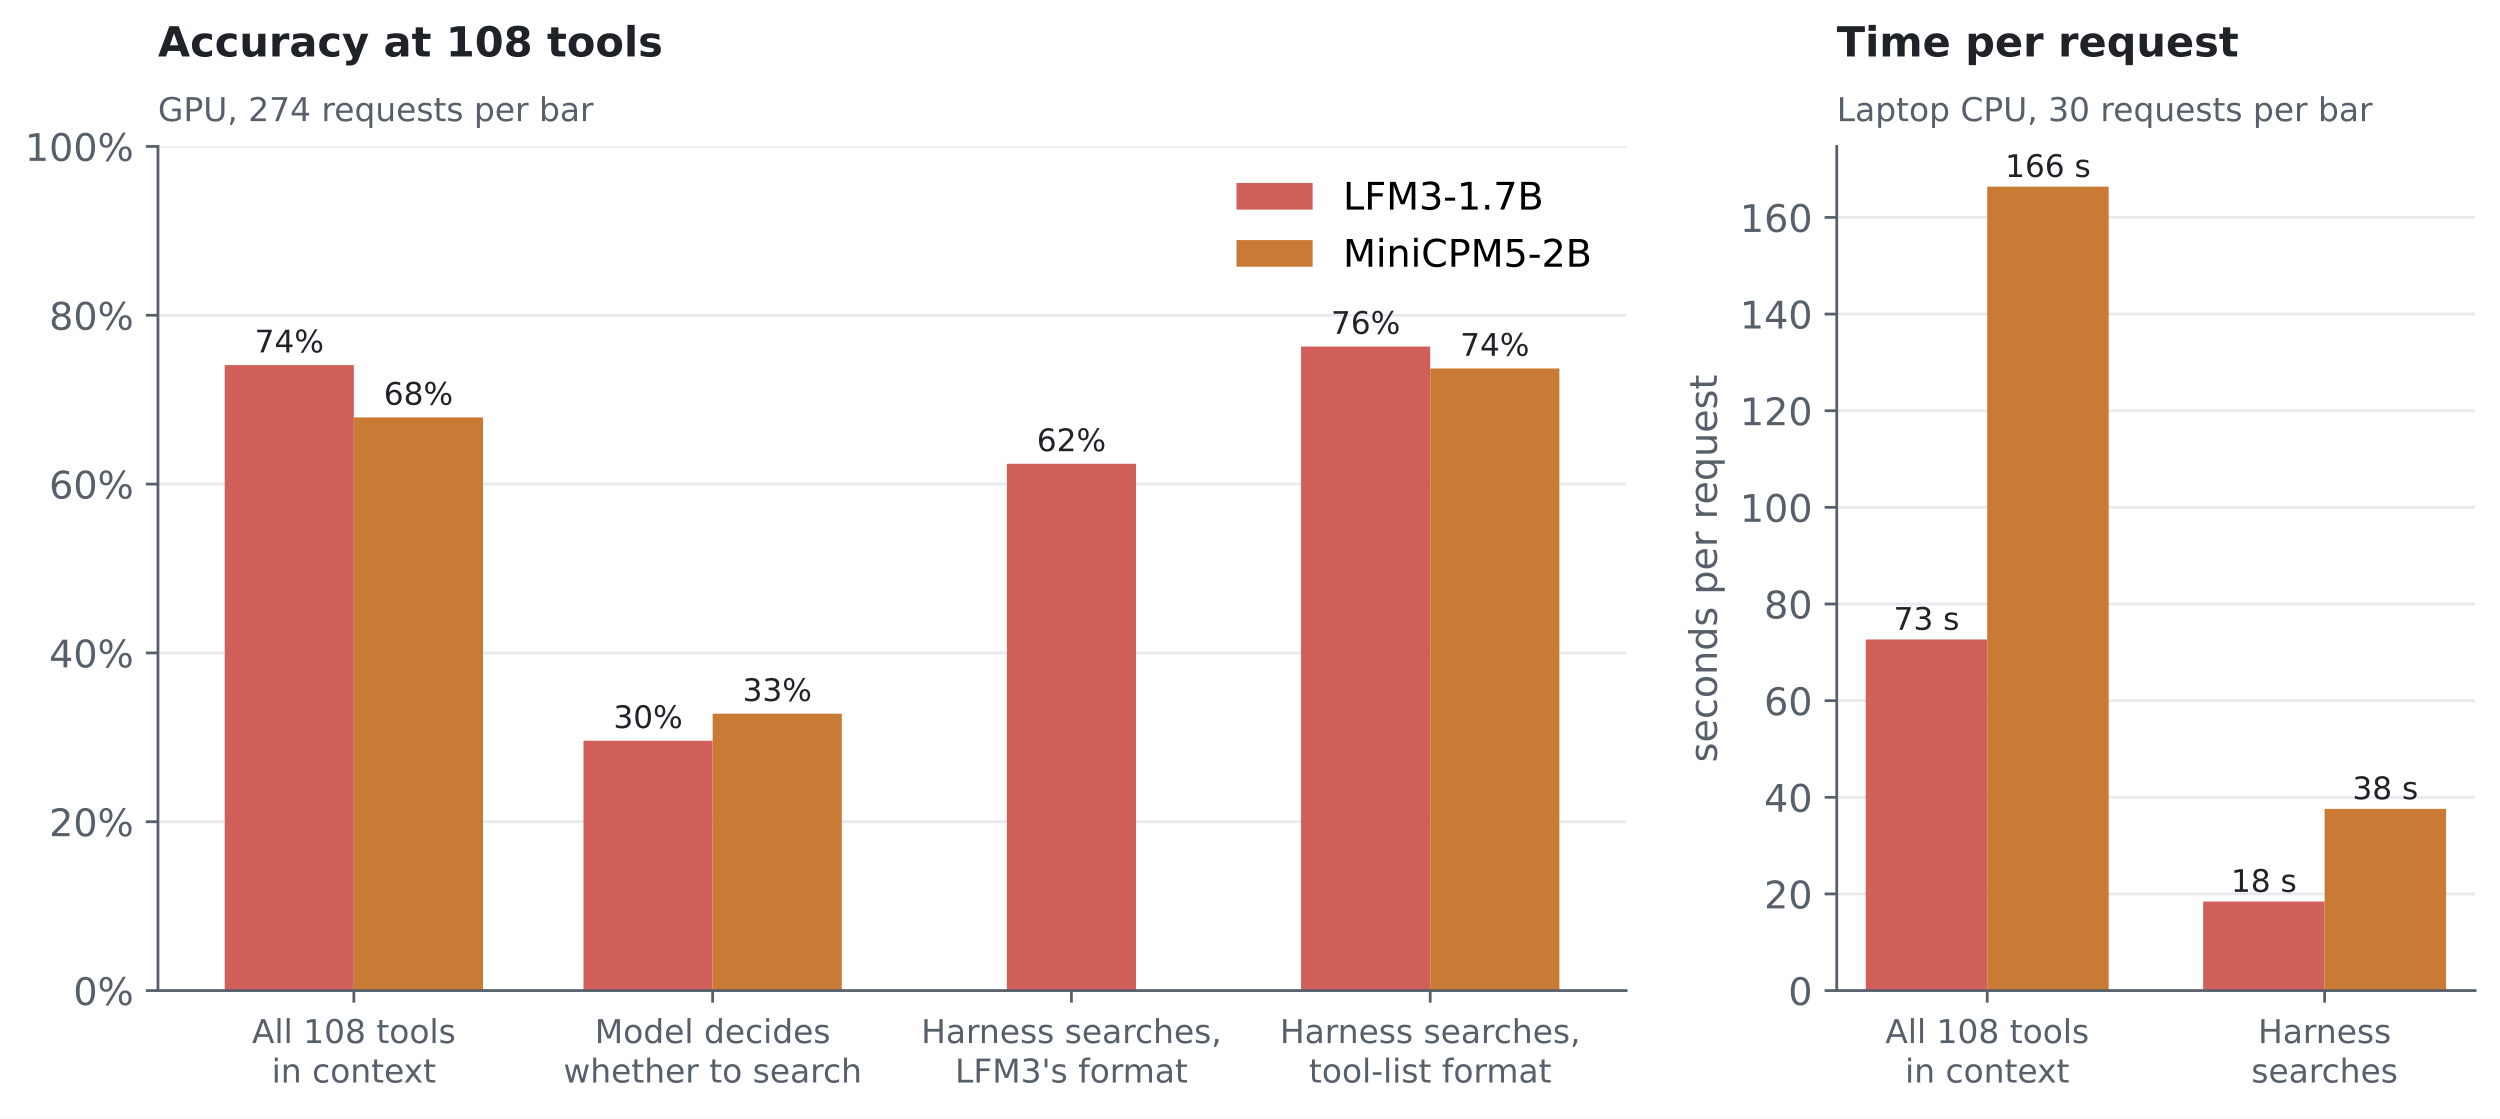
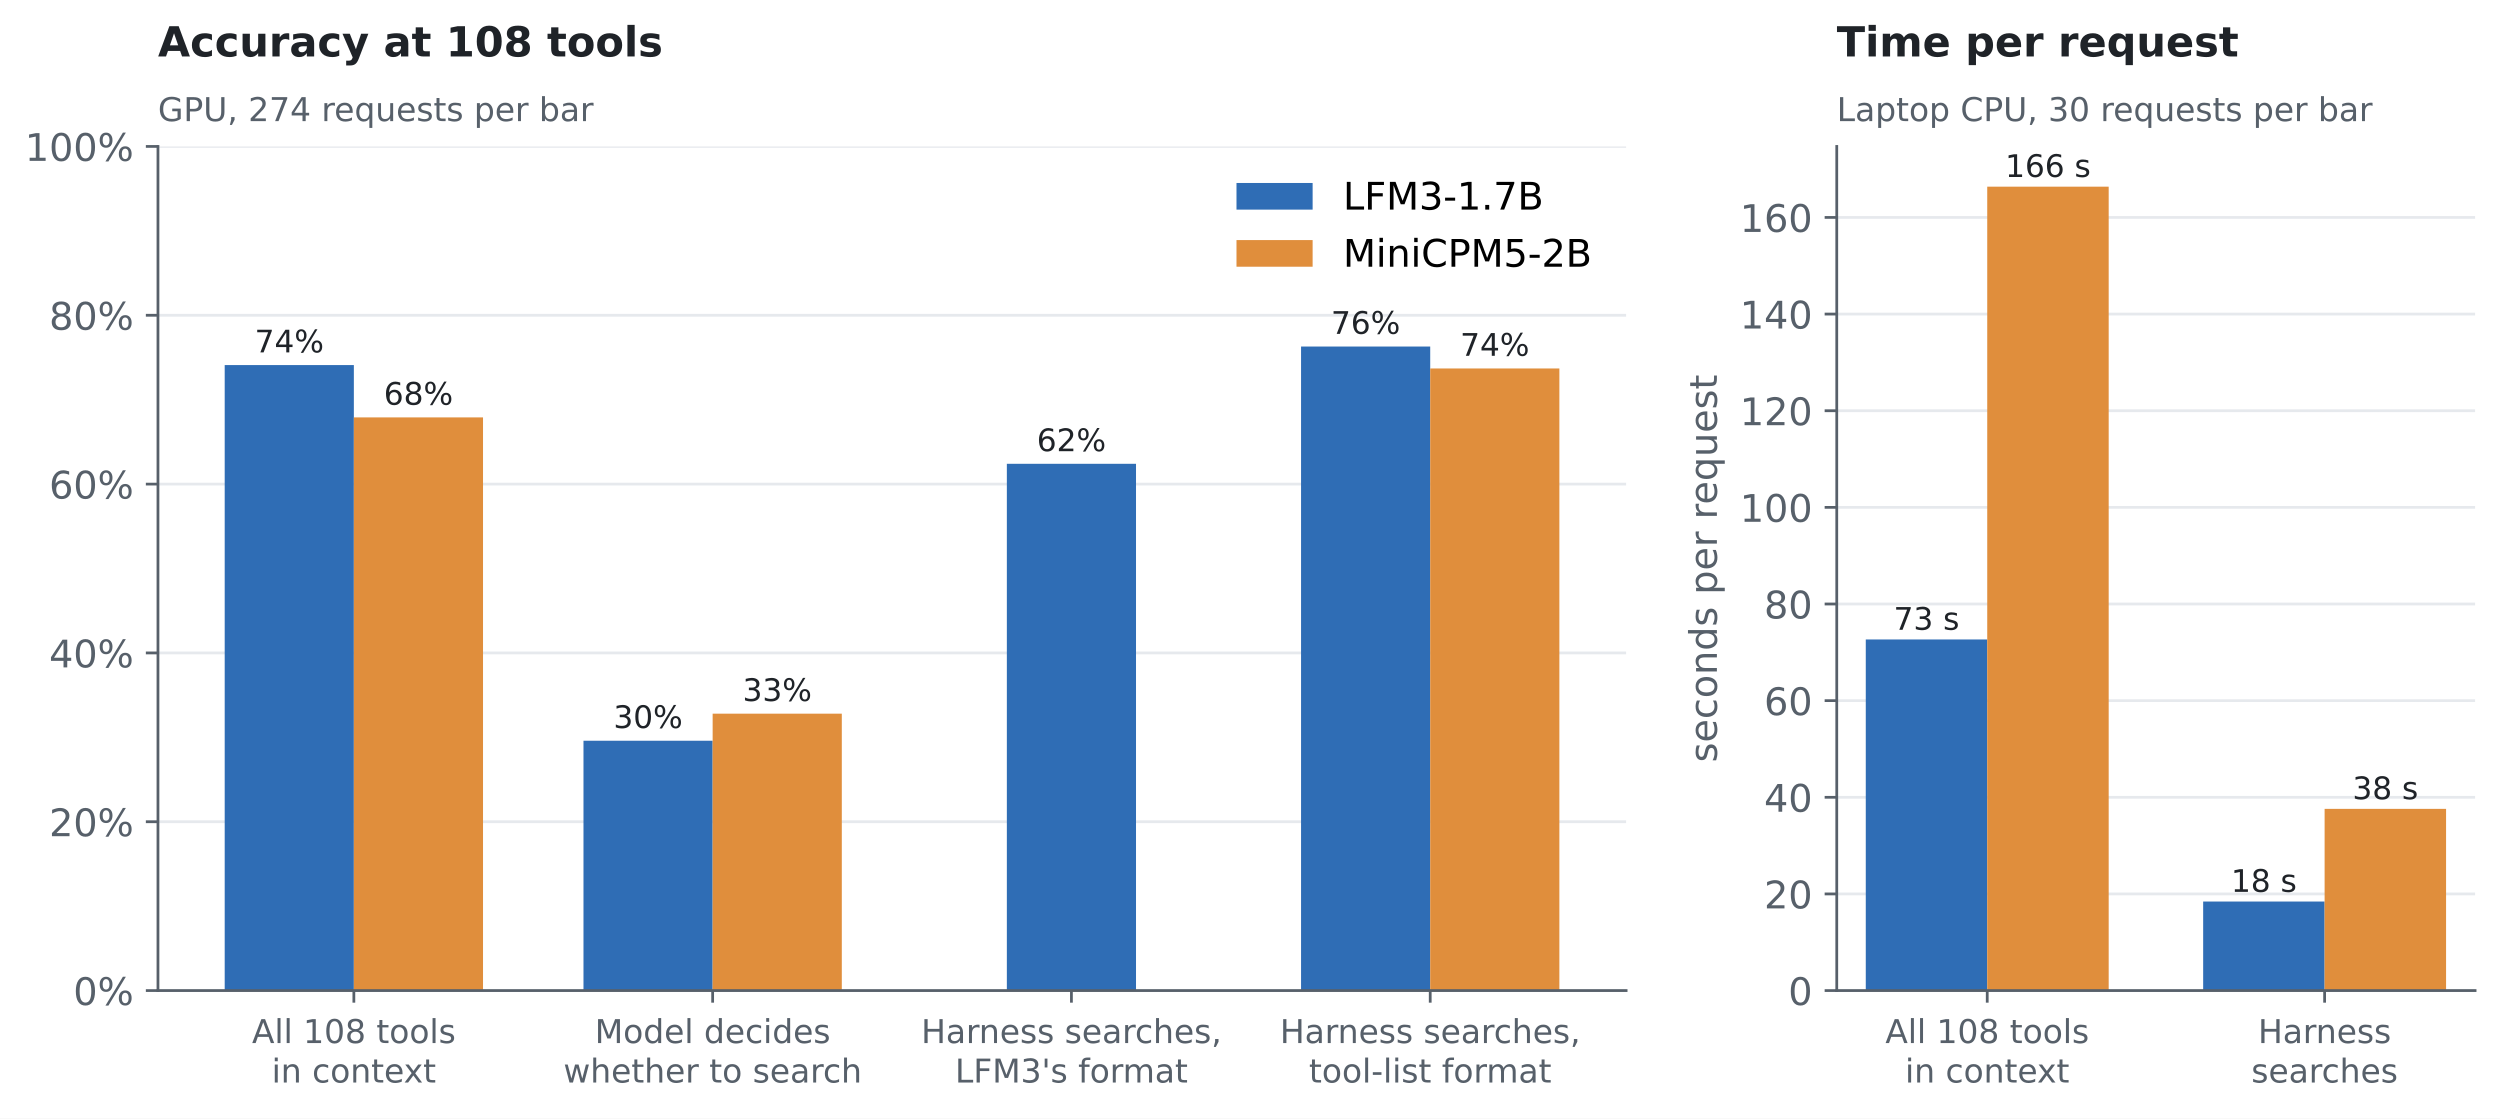
<svg xmlns="http://www.w3.org/2000/svg" xmlns:xlink="http://www.w3.org/1999/xlink" width="722.448pt" height="323.259pt" viewBox="0 0 722.448 323.259" version="1.1">
  <defs>
    <style type="text/css">*{stroke-linejoin: round; stroke-linecap: butt}</style>
  </defs>
  <g id="figure_1">
    <g id="patch_1">
      <path d="M 0 323.259  L 722.448 323.259  L 722.448 0  L 0 0  z " style="fill: #ffffff" />
    </g>
    <g id="axes_1">
      <g id="patch_2">
        <path d="M 45.648 286.254  L 469.912 286.254  L 469.912 42.318  L 45.648 42.318  z " style="fill: #ffffff" />
      </g>
      <g id="matplotlib.axis_1">
        <g id="xtick_1">
          <g id="line2d_1">
            <defs>
-               <path id="m50e27f4797" d="M 0 0  L 0 3.5  " style="stroke: #57606a; stroke-width: 0.8" />
+               <path id="m75a9d2dd4d" d="M 0 0  L 0 3.5  " style="stroke: #57606a; stroke-width: 0.8" />
            </defs>
            <g>
-               <use xlink:href="#m50e27f4797" x="102.258" y="286.254" style="fill: #57606a; stroke: #57606a; stroke-width: 0.8" />
+               <use xlink:href="#m75a9d2dd4d" x="102.258" y="286.254" style="fill: #57606a; stroke: #57606a; stroke-width: 0.8" />
            </g>
          </g>
          <g id="text_1">
            <text style="font-size: 9.5px; font-family: 'DejaVu Sans', 'Bitstream Vera Sans', 'Computer Modern Sans Serif', 'Lucida Grande', 'Verdana', 'Geneva', 'Lucid', 'Arial', 'Helvetica', 'Avant Garde', sans-serif; fill: #57606a" transform="translate(72.81472 301.4236)">All 108 tools</text>
            <text style="font-size: 9.5px; font-family: 'DejaVu Sans', 'Bitstream Vera Sans', 'Computer Modern Sans Serif', 'Lucida Grande', 'Verdana', 'Geneva', 'Lucid', 'Arial', 'Helvetica', 'Avant Garde', sans-serif; fill: #57606a" transform="translate(78.51472 312.8262)">in context</text>
          </g>
        </g>
        <g id="xtick_2">
          <g id="line2d_2">
            <g>
-               <use xlink:href="#m50e27f4797" x="205.939" y="286.254" style="fill: #57606a; stroke: #57606a; stroke-width: 0.8" />
+               <use xlink:href="#m75a9d2dd4d" x="205.939" y="286.254" style="fill: #57606a; stroke: #57606a; stroke-width: 0.8" />
            </g>
          </g>
          <g id="text_2">
            <text style="font-size: 9.5px; font-family: 'DejaVu Sans', 'Bitstream Vera Sans', 'Computer Modern Sans Serif', 'Lucida Grande', 'Verdana', 'Geneva', 'Lucid', 'Arial', 'Helvetica', 'Avant Garde', sans-serif; fill: #57606a" transform="translate(171.8849 301.4236)">Model decides</text>
            <text style="font-size: 9.5px; font-family: 'DejaVu Sans', 'Bitstream Vera Sans', 'Computer Modern Sans Serif', 'Lucida Grande', 'Verdana', 'Geneva', 'Lucid', 'Arial', 'Helvetica', 'Avant Garde', sans-serif; fill: #57606a" transform="translate(162.808 312.8262)">whether to search</text>
          </g>
        </g>
        <g id="xtick_3">
          <g id="line2d_3">
            <g>
-               <use xlink:href="#m50e27f4797" x="309.621" y="286.254" style="fill: #57606a; stroke: #57606a; stroke-width: 0.8" />
+               <use xlink:href="#m75a9d2dd4d" x="309.621" y="286.254" style="fill: #57606a; stroke: #57606a; stroke-width: 0.8" />
            </g>
          </g>
          <g id="text_3">
            <text style="font-size: 9.5px; font-family: 'DejaVu Sans', 'Bitstream Vera Sans', 'Computer Modern Sans Serif', 'Lucida Grande', 'Verdana', 'Geneva', 'Lucid', 'Arial', 'Helvetica', 'Avant Garde', sans-serif; fill: #57606a" transform="translate(266.1918 301.4236)">Harness searches,</text>
            <text style="font-size: 9.5px; font-family: 'DejaVu Sans', 'Bitstream Vera Sans', 'Computer Modern Sans Serif', 'Lucida Grande', 'Verdana', 'Geneva', 'Lucid', 'Arial', 'Helvetica', 'Avant Garde', sans-serif; fill: #57606a" transform="translate(275.9842 312.8262)">LFM3's format</text>
          </g>
        </g>
        <g id="xtick_4">
          <g id="line2d_4">
            <g>
-               <use xlink:href="#m50e27f4797" x="413.302" y="286.254" style="fill: #57606a; stroke: #57606a; stroke-width: 0.8" />
+               <use xlink:href="#m75a9d2dd4d" x="413.302" y="286.254" style="fill: #57606a; stroke: #57606a; stroke-width: 0.8" />
            </g>
          </g>
          <g id="text_4">
            <text style="font-size: 9.5px; font-family: 'DejaVu Sans', 'Bitstream Vera Sans', 'Computer Modern Sans Serif', 'Lucida Grande', 'Verdana', 'Geneva', 'Lucid', 'Arial', 'Helvetica', 'Avant Garde', sans-serif; fill: #57606a" transform="translate(369.8733 301.4236)">Harness searches,</text>
            <text style="font-size: 9.5px; font-family: 'DejaVu Sans', 'Bitstream Vera Sans', 'Computer Modern Sans Serif', 'Lucida Grande', 'Verdana', 'Geneva', 'Lucid', 'Arial', 'Helvetica', 'Avant Garde', sans-serif; fill: #57606a" transform="translate(378.2607 312.8262)">tool-list format</text>
          </g>
        </g>
      </g>
      <g id="matplotlib.axis_2">
        <g id="ytick_1">
          <g id="line2d_5">
-             <path d="M 45.648 286.254  L 469.912 286.254  " clip-path="url(#pfcf07ec426)" style="fill: none; stroke: #e6e9ed; stroke-width: 0.8; stroke-linecap: square" />
+             <path d="M 45.648 286.254  L 469.912 286.254  " clip-path="url(#pcf485f6f7f)" style="fill: none; stroke: #e6e9ed; stroke-width: 0.8; stroke-linecap: square" />
          </g>
          <g id="line2d_6">
            <defs>
-               <path id="mf8da45cb96" d="M 0 0  L -3.5 0  " style="stroke: #57606a; stroke-width: 0.8" />
+               <path id="ma2d0356c59" d="M 0 0  L -3.5 0  " style="stroke: #57606a; stroke-width: 0.8" />
            </defs>
            <g>
-               <use xlink:href="#mf8da45cb96" x="45.648" y="286.254" style="fill: #57606a; stroke: #57606a; stroke-width: 0.8" />
+               <use xlink:href="#ma2d0356c59" x="45.648" y="286.254" style="fill: #57606a; stroke: #57606a; stroke-width: 0.8" />
            </g>
          </g>
          <g id="text_5">
            <text style="font-size: 11px; font-family: 'DejaVu Sans', 'Bitstream Vera Sans', 'Computer Modern Sans Serif', 'Lucida Grande', 'Verdana', 'Geneva', 'Lucid', 'Arial', 'Helvetica', 'Avant Garde', sans-serif; text-anchor: end; fill: #57606a" x="38.648" y="290.433" transform="rotate(-0 38.64797 290.4328)">0%</text>
          </g>
        </g>
        <g id="ytick_2">
          <g id="line2d_7">
-             <path d="M 45.648 237.467  L 469.912 237.467  " clip-path="url(#pfcf07ec426)" style="fill: none; stroke: #e6e9ed; stroke-width: 0.8; stroke-linecap: square" />
+             <path d="M 45.648 237.467  L 469.912 237.467  " clip-path="url(#pcf485f6f7f)" style="fill: none; stroke: #e6e9ed; stroke-width: 0.8; stroke-linecap: square" />
          </g>
          <g id="line2d_8">
            <g>
-               <use xlink:href="#mf8da45cb96" x="45.648" y="237.467" style="fill: #57606a; stroke: #57606a; stroke-width: 0.8" />
+               <use xlink:href="#ma2d0356c59" x="45.648" y="237.467" style="fill: #57606a; stroke: #57606a; stroke-width: 0.8" />
            </g>
          </g>
          <g id="text_6">
            <text style="font-size: 11px; font-family: 'DejaVu Sans', 'Bitstream Vera Sans', 'Computer Modern Sans Serif', 'Lucida Grande', 'Verdana', 'Geneva', 'Lucid', 'Arial', 'Helvetica', 'Avant Garde', sans-serif; text-anchor: end; fill: #57606a" x="38.648" y="241.646" transform="rotate(-0 38.64797 241.6456)">20%</text>
          </g>
        </g>
        <g id="ytick_3">
          <g id="line2d_9">
-             <path d="M 45.648 188.68  L 469.912 188.68  " clip-path="url(#pfcf07ec426)" style="fill: none; stroke: #e6e9ed; stroke-width: 0.8; stroke-linecap: square" />
+             <path d="M 45.648 188.68  L 469.912 188.68  " clip-path="url(#pcf485f6f7f)" style="fill: none; stroke: #e6e9ed; stroke-width: 0.8; stroke-linecap: square" />
          </g>
          <g id="line2d_10">
            <g>
-               <use xlink:href="#mf8da45cb96" x="45.648" y="188.68" style="fill: #57606a; stroke: #57606a; stroke-width: 0.8" />
+               <use xlink:href="#ma2d0356c59" x="45.648" y="188.68" style="fill: #57606a; stroke: #57606a; stroke-width: 0.8" />
            </g>
          </g>
          <g id="text_7">
            <text style="font-size: 11px; font-family: 'DejaVu Sans', 'Bitstream Vera Sans', 'Computer Modern Sans Serif', 'Lucida Grande', 'Verdana', 'Geneva', 'Lucid', 'Arial', 'Helvetica', 'Avant Garde', sans-serif; text-anchor: end; fill: #57606a" x="38.648" y="192.858" transform="rotate(-0 38.64797 192.8584)">40%</text>
          </g>
        </g>
        <g id="ytick_4">
          <g id="line2d_11">
-             <path d="M 45.648 139.893  L 469.912 139.893  " clip-path="url(#pfcf07ec426)" style="fill: none; stroke: #e6e9ed; stroke-width: 0.8; stroke-linecap: square" />
+             <path d="M 45.648 139.893  L 469.912 139.893  " clip-path="url(#pcf485f6f7f)" style="fill: none; stroke: #e6e9ed; stroke-width: 0.8; stroke-linecap: square" />
          </g>
          <g id="line2d_12">
            <g>
-               <use xlink:href="#mf8da45cb96" x="45.648" y="139.893" style="fill: #57606a; stroke: #57606a; stroke-width: 0.8" />
+               <use xlink:href="#ma2d0356c59" x="45.648" y="139.893" style="fill: #57606a; stroke: #57606a; stroke-width: 0.8" />
            </g>
          </g>
          <g id="text_8">
            <text style="font-size: 11px; font-family: 'DejaVu Sans', 'Bitstream Vera Sans', 'Computer Modern Sans Serif', 'Lucida Grande', 'Verdana', 'Geneva', 'Lucid', 'Arial', 'Helvetica', 'Avant Garde', sans-serif; text-anchor: end; fill: #57606a" x="38.648" y="144.071" transform="rotate(-0 38.64797 144.0712)">60%</text>
          </g>
        </g>
        <g id="ytick_5">
          <g id="line2d_13">
-             <path d="M 45.648 91.105  L 469.912 91.105  " clip-path="url(#pfcf07ec426)" style="fill: none; stroke: #e6e9ed; stroke-width: 0.8; stroke-linecap: square" />
+             <path d="M 45.648 91.105  L 469.912 91.105  " clip-path="url(#pcf485f6f7f)" style="fill: none; stroke: #e6e9ed; stroke-width: 0.8; stroke-linecap: square" />
          </g>
          <g id="line2d_14">
            <g>
-               <use xlink:href="#mf8da45cb96" x="45.648" y="91.105" style="fill: #57606a; stroke: #57606a; stroke-width: 0.8" />
+               <use xlink:href="#ma2d0356c59" x="45.648" y="91.105" style="fill: #57606a; stroke: #57606a; stroke-width: 0.8" />
            </g>
          </g>
          <g id="text_9">
            <text style="font-size: 11px; font-family: 'DejaVu Sans', 'Bitstream Vera Sans', 'Computer Modern Sans Serif', 'Lucida Grande', 'Verdana', 'Geneva', 'Lucid', 'Arial', 'Helvetica', 'Avant Garde', sans-serif; text-anchor: end; fill: #57606a" x="38.648" y="95.284" transform="rotate(-0 38.64797 95.28404)">80%</text>
          </g>
        </g>
        <g id="ytick_6">
          <g id="line2d_15">
-             <path d="M 45.648 42.318  L 469.912 42.318  " clip-path="url(#pfcf07ec426)" style="fill: none; stroke: #e6e9ed; stroke-width: 0.8; stroke-linecap: square" />
+             <path d="M 45.648 42.318  L 469.912 42.318  " clip-path="url(#pcf485f6f7f)" style="fill: none; stroke: #e6e9ed; stroke-width: 0.8; stroke-linecap: square" />
          </g>
          <g id="line2d_16">
            <g>
-               <use xlink:href="#mf8da45cb96" x="45.648" y="42.318" style="fill: #57606a; stroke: #57606a; stroke-width: 0.8" />
+               <use xlink:href="#ma2d0356c59" x="45.648" y="42.318" style="fill: #57606a; stroke: #57606a; stroke-width: 0.8" />
            </g>
          </g>
          <g id="text_10">
            <text style="font-size: 11px; font-family: 'DejaVu Sans', 'Bitstream Vera Sans', 'Computer Modern Sans Serif', 'Lucida Grande', 'Verdana', 'Geneva', 'Lucid', 'Arial', 'Helvetica', 'Avant Garde', sans-serif; text-anchor: end; fill: #57606a" x="38.648" y="46.497" transform="rotate(-0 38.64797 46.49684)">100%</text>
          </g>
        </g>
      </g>
      <g id="patch_3">
-         <path d="M 64.933 286.254  L 102.258 286.254  L 102.258 105.498  L 64.933 105.498  z " clip-path="url(#pfcf07ec426)" style="fill: #d1605a" />
+         <path d="M 64.933 286.254  L 102.258 286.254  L 102.258 105.498  L 64.933 105.498  z " clip-path="url(#pcf485f6f7f)" style="fill: #2f6db5" />
      </g>
      <g id="patch_4">
-         <path d="M 168.614 286.254  L 205.939 286.254  L 205.939 214.049  L 168.614 214.049  z " clip-path="url(#pfcf07ec426)" style="fill: #d1605a" />
+         <path d="M 168.614 286.254  L 205.939 286.254  L 205.939 214.049  L 168.614 214.049  z " clip-path="url(#pcf485f6f7f)" style="fill: #2f6db5" />
      </g>
      <g id="patch_5">
-         <path d="M 290.958 286.254  L 328.284 286.254  L 328.284 134.038  L 290.958 134.038  z " clip-path="url(#pfcf07ec426)" style="fill: #d1605a" />
+         <path d="M 290.958 286.254  L 328.284 286.254  L 328.284 134.038  L 290.958 134.038  z " clip-path="url(#pcf485f6f7f)" style="fill: #2f6db5" />
      </g>
      <g id="patch_6">
-         <path d="M 375.977 286.254  L 413.302 286.254  L 413.302 100.131  L 375.977 100.131  z " clip-path="url(#pfcf07ec426)" style="fill: #d1605a" />
+         <path d="M 375.977 286.254  L 413.302 286.254  L 413.302 100.131  L 375.977 100.131  z " clip-path="url(#pcf485f6f7f)" style="fill: #2f6db5" />
      </g>
      <g id="patch_7">
-         <path d="M 102.258 286.254  L 139.583 286.254  L 139.583 120.622  L 102.258 120.622  z " clip-path="url(#pfcf07ec426)" style="fill: #c97a35" />
+         <path d="M 102.258 286.254  L 139.583 286.254  L 139.583 120.622  L 102.258 120.622  z " clip-path="url(#pcf485f6f7f)" style="fill: #e08e3c" />
      </g>
      <g id="patch_8">
-         <path d="M 205.939 286.254  L 243.265 286.254  L 243.265 206.243  L 205.939 206.243  z " clip-path="url(#pfcf07ec426)" style="fill: #c97a35" />
+         <path d="M 205.939 286.254  L 243.265 286.254  L 243.265 206.243  L 205.939 206.243  z " clip-path="url(#pcf485f6f7f)" style="fill: #e08e3c" />
      </g>
      <g id="patch_9">
-         <path d="M 413.302 286.254  L 450.628 286.254  L 450.628 106.473  L 413.302 106.473  z " clip-path="url(#pfcf07ec426)" style="fill: #c97a35" />
+         <path d="M 413.302 286.254  L 450.628 286.254  L 450.628 106.473  L 413.302 106.473  z " clip-path="url(#pcf485f6f7f)" style="fill: #e08e3c" />
      </g>
      <g id="patch_10">
        <path d="M 45.648 286.254  L 45.648 42.318  " style="fill: none; stroke: #57606a; stroke-width: 0.8; stroke-linejoin: miter; stroke-linecap: square" />
      </g>
      <g id="patch_11">
        <path d="M 45.648 286.254  L 469.912 286.254  " style="fill: none; stroke: #57606a; stroke-width: 0.8; stroke-linejoin: miter; stroke-linecap: square" />
      </g>
      <g id="text_11">
        <text style="font-size: 9px; font-family: 'DejaVu Sans', 'Bitstream Vera Sans', 'Computer Modern Sans Serif', 'Lucida Grande', 'Verdana', 'Geneva', 'Lucid', 'Arial', 'Helvetica', 'Avant Garde', sans-serif; text-anchor: middle; fill: #1f2328" x="83.595" y="101.839" transform="rotate(-0 83.59538 101.8385)">74%</text>
      </g>
      <g id="text_12">
        <text style="font-size: 9px; font-family: 'DejaVu Sans', 'Bitstream Vera Sans', 'Computer Modern Sans Serif', 'Lucida Grande', 'Verdana', 'Geneva', 'Lucid', 'Arial', 'Helvetica', 'Avant Garde', sans-serif; text-anchor: middle; fill: #1f2328" x="187.277" y="210.39" transform="rotate(-0 187.2768 210.39)">30%</text>
      </g>
      <g id="text_13">
        <text style="font-size: 9px; font-family: 'DejaVu Sans', 'Bitstream Vera Sans', 'Computer Modern Sans Serif', 'Lucida Grande', 'Verdana', 'Geneva', 'Lucid', 'Arial', 'Helvetica', 'Avant Garde', sans-serif; text-anchor: middle; fill: #1f2328" x="309.621" y="130.379" transform="rotate(-0 309.6209 130.379)">62%</text>
      </g>
      <g id="text_14">
        <text style="font-size: 9px; font-family: 'DejaVu Sans', 'Bitstream Vera Sans', 'Computer Modern Sans Serif', 'Lucida Grande', 'Verdana', 'Geneva', 'Lucid', 'Arial', 'Helvetica', 'Avant Garde', sans-serif; text-anchor: middle; fill: #1f2328" x="394.64" y="96.472" transform="rotate(-0 394.6397 96.47192)">76%</text>
      </g>
      <g id="text_15">
        <text style="font-size: 9px; font-family: 'DejaVu Sans', 'Bitstream Vera Sans', 'Computer Modern Sans Serif', 'Lucida Grande', 'Verdana', 'Geneva', 'Lucid', 'Arial', 'Helvetica', 'Avant Garde', sans-serif; text-anchor: middle; fill: #1f2328" x="120.921" y="116.963" transform="rotate(-0 120.9207 116.9625)">68%</text>
      </g>
      <g id="text_16">
        <text style="font-size: 9px; font-family: 'DejaVu Sans', 'Bitstream Vera Sans', 'Computer Modern Sans Serif', 'Lucida Grande', 'Verdana', 'Geneva', 'Lucid', 'Arial', 'Helvetica', 'Avant Garde', sans-serif; text-anchor: middle; fill: #1f2328" x="224.602" y="202.584" transform="rotate(-0 224.6021 202.5841)">33%</text>
      </g>
      <g id="text_17">
        <text style="font-size: 9px; font-family: 'DejaVu Sans', 'Bitstream Vera Sans', 'Computer Modern Sans Serif', 'Lucida Grande', 'Verdana', 'Geneva', 'Lucid', 'Arial', 'Helvetica', 'Avant Garde', sans-serif; text-anchor: middle; fill: #1f2328" x="431.965" y="102.814" transform="rotate(-0 431.965 102.8143)">74%</text>
      </g>
      <g id="text_18">
        <text style="font-size: 9.5px; font-family: 'DejaVu Sans', 'Bitstream Vera Sans', 'Computer Modern Sans Serif', 'Lucida Grande', 'Verdana', 'Geneva', 'Lucid', 'Arial', 'Helvetica', 'Avant Garde', sans-serif; text-anchor: start; fill: #57606a" x="45.648" y="35" transform="rotate(-0 45.64797 35.00005)">GPU, 274 requests per bar</text>
      </g>
      <g id="text_19">
        <text style="font-weight: 700; font-size: 12px; font-family: 'DejaVu Sans', 'Bitstream Vera Sans', 'Computer Modern Sans Serif', 'Lucida Grande', 'Verdana', 'Geneva', 'Lucid', 'Arial', 'Helvetica', 'Avant Garde', sans-serif; text-anchor: start; fill: #1f2328" x="45.648" y="16.318" transform="rotate(-0 45.64797 16.31812)">Accuracy at 108 tools</text>
      </g>
      <g id="legend_1">
        <g id="patch_12">
-           <path d="M 357.321 60.576  L 379.321 60.576  L 379.321 52.876  L 357.321 52.876  z " style="fill: #d1605a" />
+           <path d="M 357.321 60.576  L 379.321 60.576  L 379.321 52.876  L 357.321 52.876  z " style="fill: #2f6db5" />
        </g>
        <g id="text_20">
          <text style="font-size: 11px; font-family: 'DejaVu Sans', 'Bitstream Vera Sans', 'Computer Modern Sans Serif', 'Lucida Grande', 'Verdana', 'Geneva', 'Lucid', 'Arial', 'Helvetica', 'Avant Garde', sans-serif; text-anchor: start" x="388.121" y="60.576" transform="rotate(-0 388.1206 60.57641)">LFM3-1.7B</text>
        </g>
        <g id="patch_13">
-           <path d="M 357.321 77.077  L 379.321 77.077  L 379.321 69.377  L 357.321 69.377  z " style="fill: #c97a35" />
+           <path d="M 357.321 77.077  L 379.321 77.077  L 379.321 69.377  L 357.321 69.377  z " style="fill: #e08e3c" />
        </g>
        <g id="text_21">
          <text style="font-size: 11px; font-family: 'DejaVu Sans', 'Bitstream Vera Sans', 'Computer Modern Sans Serif', 'Lucida Grande', 'Verdana', 'Geneva', 'Lucid', 'Arial', 'Helvetica', 'Avant Garde', sans-serif; text-anchor: start" x="388.121" y="77.077" transform="rotate(-0 388.1206 77.07727)">MiniCPM5-2B</text>
        </g>
      </g>
    </g>
    <g id="axes_2">
      <g id="patch_14">
        <path d="M 530.785 286.254  L 715.248 286.254  L 715.248 42.318  L 530.785 42.318  z " style="fill: #ffffff" />
      </g>
      <g id="matplotlib.axis_3">
        <g id="xtick_5">
          <g id="line2d_17">
            <g>
-               <use xlink:href="#m50e27f4797" x="574.268" y="286.254" style="fill: #57606a; stroke: #57606a; stroke-width: 0.8" />
+               <use xlink:href="#m75a9d2dd4d" x="574.268" y="286.254" style="fill: #57606a; stroke: #57606a; stroke-width: 0.8" />
            </g>
          </g>
          <g id="text_22">
            <text style="font-size: 9.5px; font-family: 'DejaVu Sans', 'Bitstream Vera Sans', 'Computer Modern Sans Serif', 'Lucida Grande', 'Verdana', 'Geneva', 'Lucid', 'Arial', 'Helvetica', 'Avant Garde', sans-serif; fill: #57606a" transform="translate(544.8251 301.4236)">All 108 tools</text>
            <text style="font-size: 9.5px; font-family: 'DejaVu Sans', 'Bitstream Vera Sans', 'Computer Modern Sans Serif', 'Lucida Grande', 'Verdana', 'Geneva', 'Lucid', 'Arial', 'Helvetica', 'Avant Garde', sans-serif; fill: #57606a" transform="translate(550.5251 312.8262)">in context</text>
          </g>
        </g>
        <g id="xtick_6">
          <g id="line2d_18">
            <g>
-               <use xlink:href="#m50e27f4797" x="671.765" y="286.254" style="fill: #57606a; stroke: #57606a; stroke-width: 0.8" />
+               <use xlink:href="#m75a9d2dd4d" x="671.765" y="286.254" style="fill: #57606a; stroke: #57606a; stroke-width: 0.8" />
            </g>
          </g>
          <g id="text_23">
            <text style="font-size: 9.5px; font-family: 'DejaVu Sans', 'Bitstream Vera Sans', 'Computer Modern Sans Serif', 'Lucida Grande', 'Verdana', 'Geneva', 'Lucid', 'Arial', 'Helvetica', 'Avant Garde', sans-serif; fill: #57606a" transform="translate(652.5301 301.4228)">Harness</text>
            <text style="font-size: 9.5px; font-family: 'DejaVu Sans', 'Bitstream Vera Sans', 'Computer Modern Sans Serif', 'Lucida Grande', 'Verdana', 'Geneva', 'Lucid', 'Arial', 'Helvetica', 'Avant Garde', sans-serif; fill: #57606a" transform="translate(650.5893 312.8254)">searches</text>
          </g>
        </g>
      </g>
      <g id="matplotlib.axis_4">
        <g id="ytick_7">
          <g id="line2d_19">
-             <path d="M 530.785 286.254  L 715.248 286.254  " clip-path="url(#p99324b41ae)" style="fill: none; stroke: #e6e9ed; stroke-width: 0.8; stroke-linecap: square" />
+             <path d="M 530.785 286.254  L 715.248 286.254  " clip-path="url(#p223836e492)" style="fill: none; stroke: #e6e9ed; stroke-width: 0.8; stroke-linecap: square" />
          </g>
          <g id="line2d_20">
            <g>
-               <use xlink:href="#mf8da45cb96" x="530.785" y="286.254" style="fill: #57606a; stroke: #57606a; stroke-width: 0.8" />
+               <use xlink:href="#ma2d0356c59" x="530.785" y="286.254" style="fill: #57606a; stroke: #57606a; stroke-width: 0.8" />
            </g>
          </g>
          <g id="text_24">
            <text style="font-size: 11px; font-family: 'DejaVu Sans', 'Bitstream Vera Sans', 'Computer Modern Sans Serif', 'Lucida Grande', 'Verdana', 'Geneva', 'Lucid', 'Arial', 'Helvetica', 'Avant Garde', sans-serif; text-anchor: end; fill: #57606a" x="523.785" y="290.433" transform="rotate(-0 523.7852 290.4328)">0</text>
          </g>
        </g>
        <g id="ytick_8">
          <g id="line2d_21">
-             <path d="M 530.785 258.327  L 715.248 258.327  " clip-path="url(#p99324b41ae)" style="fill: none; stroke: #e6e9ed; stroke-width: 0.8; stroke-linecap: square" />
+             <path d="M 530.785 258.327  L 715.248 258.327  " clip-path="url(#p223836e492)" style="fill: none; stroke: #e6e9ed; stroke-width: 0.8; stroke-linecap: square" />
          </g>
          <g id="line2d_22">
            <g>
-               <use xlink:href="#mf8da45cb96" x="530.785" y="258.327" style="fill: #57606a; stroke: #57606a; stroke-width: 0.8" />
+               <use xlink:href="#ma2d0356c59" x="530.785" y="258.327" style="fill: #57606a; stroke: #57606a; stroke-width: 0.8" />
            </g>
          </g>
          <g id="text_25">
            <text style="font-size: 11px; font-family: 'DejaVu Sans', 'Bitstream Vera Sans', 'Computer Modern Sans Serif', 'Lucida Grande', 'Verdana', 'Geneva', 'Lucid', 'Arial', 'Helvetica', 'Avant Garde', sans-serif; text-anchor: end; fill: #57606a" x="523.785" y="262.506" transform="rotate(-0 523.7852 262.5055)">20</text>
          </g>
        </g>
        <g id="ytick_9">
          <g id="line2d_23">
-             <path d="M 530.785 230.4  L 715.248 230.4  " clip-path="url(#p99324b41ae)" style="fill: none; stroke: #e6e9ed; stroke-width: 0.8; stroke-linecap: square" />
+             <path d="M 530.785 230.4  L 715.248 230.4  " clip-path="url(#p223836e492)" style="fill: none; stroke: #e6e9ed; stroke-width: 0.8; stroke-linecap: square" />
          </g>
          <g id="line2d_24">
            <g>
-               <use xlink:href="#mf8da45cb96" x="530.785" y="230.4" style="fill: #57606a; stroke: #57606a; stroke-width: 0.8" />
+               <use xlink:href="#ma2d0356c59" x="530.785" y="230.4" style="fill: #57606a; stroke: #57606a; stroke-width: 0.8" />
            </g>
          </g>
          <g id="text_26">
            <text style="font-size: 11px; font-family: 'DejaVu Sans', 'Bitstream Vera Sans', 'Computer Modern Sans Serif', 'Lucida Grande', 'Verdana', 'Geneva', 'Lucid', 'Arial', 'Helvetica', 'Avant Garde', sans-serif; text-anchor: end; fill: #57606a" x="523.785" y="234.578" transform="rotate(-0 523.7852 234.5782)">40</text>
          </g>
        </g>
        <g id="ytick_10">
          <g id="line2d_25">
-             <path d="M 530.785 202.472  L 715.248 202.472  " clip-path="url(#p99324b41ae)" style="fill: none; stroke: #e6e9ed; stroke-width: 0.8; stroke-linecap: square" />
+             <path d="M 530.785 202.472  L 715.248 202.472  " clip-path="url(#p223836e492)" style="fill: none; stroke: #e6e9ed; stroke-width: 0.8; stroke-linecap: square" />
          </g>
          <g id="line2d_26">
            <g>
-               <use xlink:href="#mf8da45cb96" x="530.785" y="202.472" style="fill: #57606a; stroke: #57606a; stroke-width: 0.8" />
+               <use xlink:href="#ma2d0356c59" x="530.785" y="202.472" style="fill: #57606a; stroke: #57606a; stroke-width: 0.8" />
            </g>
          </g>
          <g id="text_27">
            <text style="font-size: 11px; font-family: 'DejaVu Sans', 'Bitstream Vera Sans', 'Computer Modern Sans Serif', 'Lucida Grande', 'Verdana', 'Geneva', 'Lucid', 'Arial', 'Helvetica', 'Avant Garde', sans-serif; text-anchor: end; fill: #57606a" x="523.785" y="206.651" transform="rotate(-0 523.7852 206.6509)">60</text>
          </g>
        </g>
        <g id="ytick_11">
          <g id="line2d_27">
-             <path d="M 530.785 174.545  L 715.248 174.545  " clip-path="url(#p99324b41ae)" style="fill: none; stroke: #e6e9ed; stroke-width: 0.8; stroke-linecap: square" />
+             <path d="M 530.785 174.545  L 715.248 174.545  " clip-path="url(#p223836e492)" style="fill: none; stroke: #e6e9ed; stroke-width: 0.8; stroke-linecap: square" />
          </g>
          <g id="line2d_28">
            <g>
-               <use xlink:href="#mf8da45cb96" x="530.785" y="174.545" style="fill: #57606a; stroke: #57606a; stroke-width: 0.8" />
+               <use xlink:href="#ma2d0356c59" x="530.785" y="174.545" style="fill: #57606a; stroke: #57606a; stroke-width: 0.8" />
            </g>
          </g>
          <g id="text_28">
            <text style="font-size: 11px; font-family: 'DejaVu Sans', 'Bitstream Vera Sans', 'Computer Modern Sans Serif', 'Lucida Grande', 'Verdana', 'Geneva', 'Lucid', 'Arial', 'Helvetica', 'Avant Garde', sans-serif; text-anchor: end; fill: #57606a" x="523.785" y="178.724" transform="rotate(-0 523.7852 178.7236)">80</text>
          </g>
        </g>
        <g id="ytick_12">
          <g id="line2d_29">
-             <path d="M 530.785 146.618  L 715.248 146.618  " clip-path="url(#p99324b41ae)" style="fill: none; stroke: #e6e9ed; stroke-width: 0.8; stroke-linecap: square" />
+             <path d="M 530.785 146.618  L 715.248 146.618  " clip-path="url(#p223836e492)" style="fill: none; stroke: #e6e9ed; stroke-width: 0.8; stroke-linecap: square" />
          </g>
          <g id="line2d_30">
            <g>
-               <use xlink:href="#mf8da45cb96" x="530.785" y="146.618" style="fill: #57606a; stroke: #57606a; stroke-width: 0.8" />
+               <use xlink:href="#ma2d0356c59" x="530.785" y="146.618" style="fill: #57606a; stroke: #57606a; stroke-width: 0.8" />
            </g>
          </g>
          <g id="text_29">
            <text style="font-size: 11px; font-family: 'DejaVu Sans', 'Bitstream Vera Sans', 'Computer Modern Sans Serif', 'Lucida Grande', 'Verdana', 'Geneva', 'Lucid', 'Arial', 'Helvetica', 'Avant Garde', sans-serif; text-anchor: end; fill: #57606a" x="523.785" y="150.796" transform="rotate(-0 523.7852 150.7963)">100</text>
          </g>
        </g>
        <g id="ytick_13">
          <g id="line2d_31">
-             <path d="M 530.785 118.69  L 715.248 118.69  " clip-path="url(#p99324b41ae)" style="fill: none; stroke: #e6e9ed; stroke-width: 0.8; stroke-linecap: square" />
+             <path d="M 530.785 118.69  L 715.248 118.69  " clip-path="url(#p223836e492)" style="fill: none; stroke: #e6e9ed; stroke-width: 0.8; stroke-linecap: square" />
          </g>
          <g id="line2d_32">
            <g>
-               <use xlink:href="#mf8da45cb96" x="530.785" y="118.69" style="fill: #57606a; stroke: #57606a; stroke-width: 0.8" />
+               <use xlink:href="#ma2d0356c59" x="530.785" y="118.69" style="fill: #57606a; stroke: #57606a; stroke-width: 0.8" />
            </g>
          </g>
          <g id="text_30">
            <text style="font-size: 11px; font-family: 'DejaVu Sans', 'Bitstream Vera Sans', 'Computer Modern Sans Serif', 'Lucida Grande', 'Verdana', 'Geneva', 'Lucid', 'Arial', 'Helvetica', 'Avant Garde', sans-serif; text-anchor: end; fill: #57606a" x="523.785" y="122.869" transform="rotate(-0 523.7852 122.869)">120</text>
          </g>
        </g>
        <g id="ytick_14">
          <g id="line2d_33">
-             <path d="M 530.785 90.763  L 715.248 90.763  " clip-path="url(#p99324b41ae)" style="fill: none; stroke: #e6e9ed; stroke-width: 0.8; stroke-linecap: square" />
+             <path d="M 530.785 90.763  L 715.248 90.763  " clip-path="url(#p223836e492)" style="fill: none; stroke: #e6e9ed; stroke-width: 0.8; stroke-linecap: square" />
          </g>
          <g id="line2d_34">
            <g>
-               <use xlink:href="#mf8da45cb96" x="530.785" y="90.763" style="fill: #57606a; stroke: #57606a; stroke-width: 0.8" />
+               <use xlink:href="#ma2d0356c59" x="530.785" y="90.763" style="fill: #57606a; stroke: #57606a; stroke-width: 0.8" />
            </g>
          </g>
          <g id="text_31">
            <text style="font-size: 11px; font-family: 'DejaVu Sans', 'Bitstream Vera Sans', 'Computer Modern Sans Serif', 'Lucida Grande', 'Verdana', 'Geneva', 'Lucid', 'Arial', 'Helvetica', 'Avant Garde', sans-serif; text-anchor: end; fill: #57606a" x="523.785" y="94.942" transform="rotate(-0 523.7852 94.94168)">140</text>
          </g>
        </g>
        <g id="ytick_15">
          <g id="line2d_35">
-             <path d="M 530.785 62.836  L 715.248 62.836  " clip-path="url(#p99324b41ae)" style="fill: none; stroke: #e6e9ed; stroke-width: 0.8; stroke-linecap: square" />
+             <path d="M 530.785 62.836  L 715.248 62.836  " clip-path="url(#p223836e492)" style="fill: none; stroke: #e6e9ed; stroke-width: 0.8; stroke-linecap: square" />
          </g>
          <g id="line2d_36">
            <g>
-               <use xlink:href="#mf8da45cb96" x="530.785" y="62.836" style="fill: #57606a; stroke: #57606a; stroke-width: 0.8" />
+               <use xlink:href="#ma2d0356c59" x="530.785" y="62.836" style="fill: #57606a; stroke: #57606a; stroke-width: 0.8" />
            </g>
          </g>
          <g id="text_32">
            <text style="font-size: 11px; font-family: 'DejaVu Sans', 'Bitstream Vera Sans', 'Computer Modern Sans Serif', 'Lucida Grande', 'Verdana', 'Geneva', 'Lucid', 'Arial', 'Helvetica', 'Avant Garde', sans-serif; text-anchor: end; fill: #57606a" x="523.785" y="67.014" transform="rotate(-0 523.7852 67.01437)">160</text>
          </g>
        </g>
        <g id="text_33">
          <text style="font-size: 11px; font-family: 'DejaVu Sans', 'Bitstream Vera Sans', 'Computer Modern Sans Serif', 'Lucida Grande', 'Verdana', 'Geneva', 'Lucid', 'Arial', 'Helvetica', 'Avant Garde', sans-serif; text-anchor: middle; fill: #57606a" x="496.146" y="164.286" transform="rotate(-90 496.1463 164.2861)">seconds per request</text>
        </g>
      </g>
      <g id="patch_15">
-         <path d="M 539.17 286.254  L 574.268 286.254  L 574.268 184.788  L 539.17 184.788  z " clip-path="url(#p99324b41ae)" style="fill: #d1605a" />
+         <path d="M 539.17 286.254  L 574.268 286.254  L 574.268 184.788  L 539.17 184.788  z " clip-path="url(#p223836e492)" style="fill: #2f6db5" />
      </g>
      <g id="patch_16">
-         <path d="M 636.666 286.254  L 671.765 286.254  L 671.765 260.528  L 636.666 260.528  z " clip-path="url(#p99324b41ae)" style="fill: #d1605a" />
+         <path d="M 636.666 286.254  L 671.765 286.254  L 671.765 260.528  L 636.666 260.528  z " clip-path="url(#p223836e492)" style="fill: #2f6db5" />
      </g>
      <g id="patch_17">
-         <path d="M 574.268 286.254  L 609.367 286.254  L 609.367 53.934  L 574.268 53.934  z " clip-path="url(#p99324b41ae)" style="fill: #c97a35" />
+         <path d="M 574.268 286.254  L 609.367 286.254  L 609.367 53.934  L 574.268 53.934  z " clip-path="url(#p223836e492)" style="fill: #e08e3c" />
      </g>
      <g id="patch_18">
-         <path d="M 671.765 286.254  L 706.863 286.254  L 706.863 233.748  L 671.765 233.748  z " clip-path="url(#p99324b41ae)" style="fill: #c97a35" />
+         <path d="M 671.765 286.254  L 706.863 286.254  L 706.863 233.748  L 671.765 233.748  z " clip-path="url(#p223836e492)" style="fill: #e08e3c" />
      </g>
      <g id="patch_19">
        <path d="M 530.785 286.254  L 530.785 42.318  " style="fill: none; stroke: #57606a; stroke-width: 0.8; stroke-linejoin: miter; stroke-linecap: square" />
      </g>
      <g id="patch_20">
        <path d="M 530.785 286.254  L 715.248 286.254  " style="fill: none; stroke: #57606a; stroke-width: 0.8; stroke-linejoin: miter; stroke-linecap: square" />
      </g>
      <g id="text_34">
        <text style="font-size: 9px; font-family: 'DejaVu Sans', 'Bitstream Vera Sans', 'Computer Modern Sans Serif', 'Lucida Grande', 'Verdana', 'Geneva', 'Lucid', 'Arial', 'Helvetica', 'Avant Garde', sans-serif; text-anchor: middle; fill: #1f2328" x="556.719" y="181.995" transform="rotate(-0 556.7191 181.9951)">73 s</text>
      </g>
      <g id="text_35">
        <text style="font-size: 9px; font-family: 'DejaVu Sans', 'Bitstream Vera Sans', 'Computer Modern Sans Serif', 'Lucida Grande', 'Verdana', 'Geneva', 'Lucid', 'Arial', 'Helvetica', 'Avant Garde', sans-serif; text-anchor: middle; fill: #1f2328" x="654.215" y="257.735" transform="rotate(-0 654.2153 257.7355)">18 s</text>
      </g>
      <g id="text_36">
        <text style="font-size: 9px; font-family: 'DejaVu Sans', 'Bitstream Vera Sans', 'Computer Modern Sans Serif', 'Lucida Grande', 'Verdana', 'Geneva', 'Lucid', 'Arial', 'Helvetica', 'Avant Garde', sans-serif; text-anchor: middle; fill: #1f2328" x="591.818" y="51.141" transform="rotate(-0 591.8178 51.14139)">166 s</text>
      </g>
      <g id="text_37">
        <text style="font-size: 9px; font-family: 'DejaVu Sans', 'Bitstream Vera Sans', 'Computer Modern Sans Serif', 'Lucida Grande', 'Verdana', 'Geneva', 'Lucid', 'Arial', 'Helvetica', 'Avant Garde', sans-serif; text-anchor: middle; fill: #1f2328" x="689.314" y="230.955" transform="rotate(-0 689.314 230.9549)">38 s</text>
      </g>
      <g id="text_38">
        <text style="font-size: 9.5px; font-family: 'DejaVu Sans', 'Bitstream Vera Sans', 'Computer Modern Sans Serif', 'Lucida Grande', 'Verdana', 'Geneva', 'Lucid', 'Arial', 'Helvetica', 'Avant Garde', sans-serif; text-anchor: start; fill: #57606a" x="530.785" y="35" transform="rotate(-0 530.7852 35.00005)">Laptop CPU, 30 requests per bar</text>
      </g>
      <g id="text_39">
        <text style="font-weight: 700; font-size: 12px; font-family: 'DejaVu Sans', 'Bitstream Vera Sans', 'Computer Modern Sans Serif', 'Lucida Grande', 'Verdana', 'Geneva', 'Lucid', 'Arial', 'Helvetica', 'Avant Garde', sans-serif; text-anchor: start; fill: #1f2328" x="530.785" y="16.318" transform="rotate(-0 530.7852 16.31812)">Time per request</text>
      </g>
    </g>
  </g>
  <defs>
-     <clipPath id="pfcf07ec426">
+     <clipPath id="pcf485f6f7f">
      <rect x="45.648" y="42.318" width="424.264" height="243.936" />
    </clipPath>
-     <clipPath id="p99324b41ae">
+     <clipPath id="p223836e492">
      <rect x="530.785" y="42.318" width="184.463" height="243.936" />
    </clipPath>
  </defs>
</svg>
